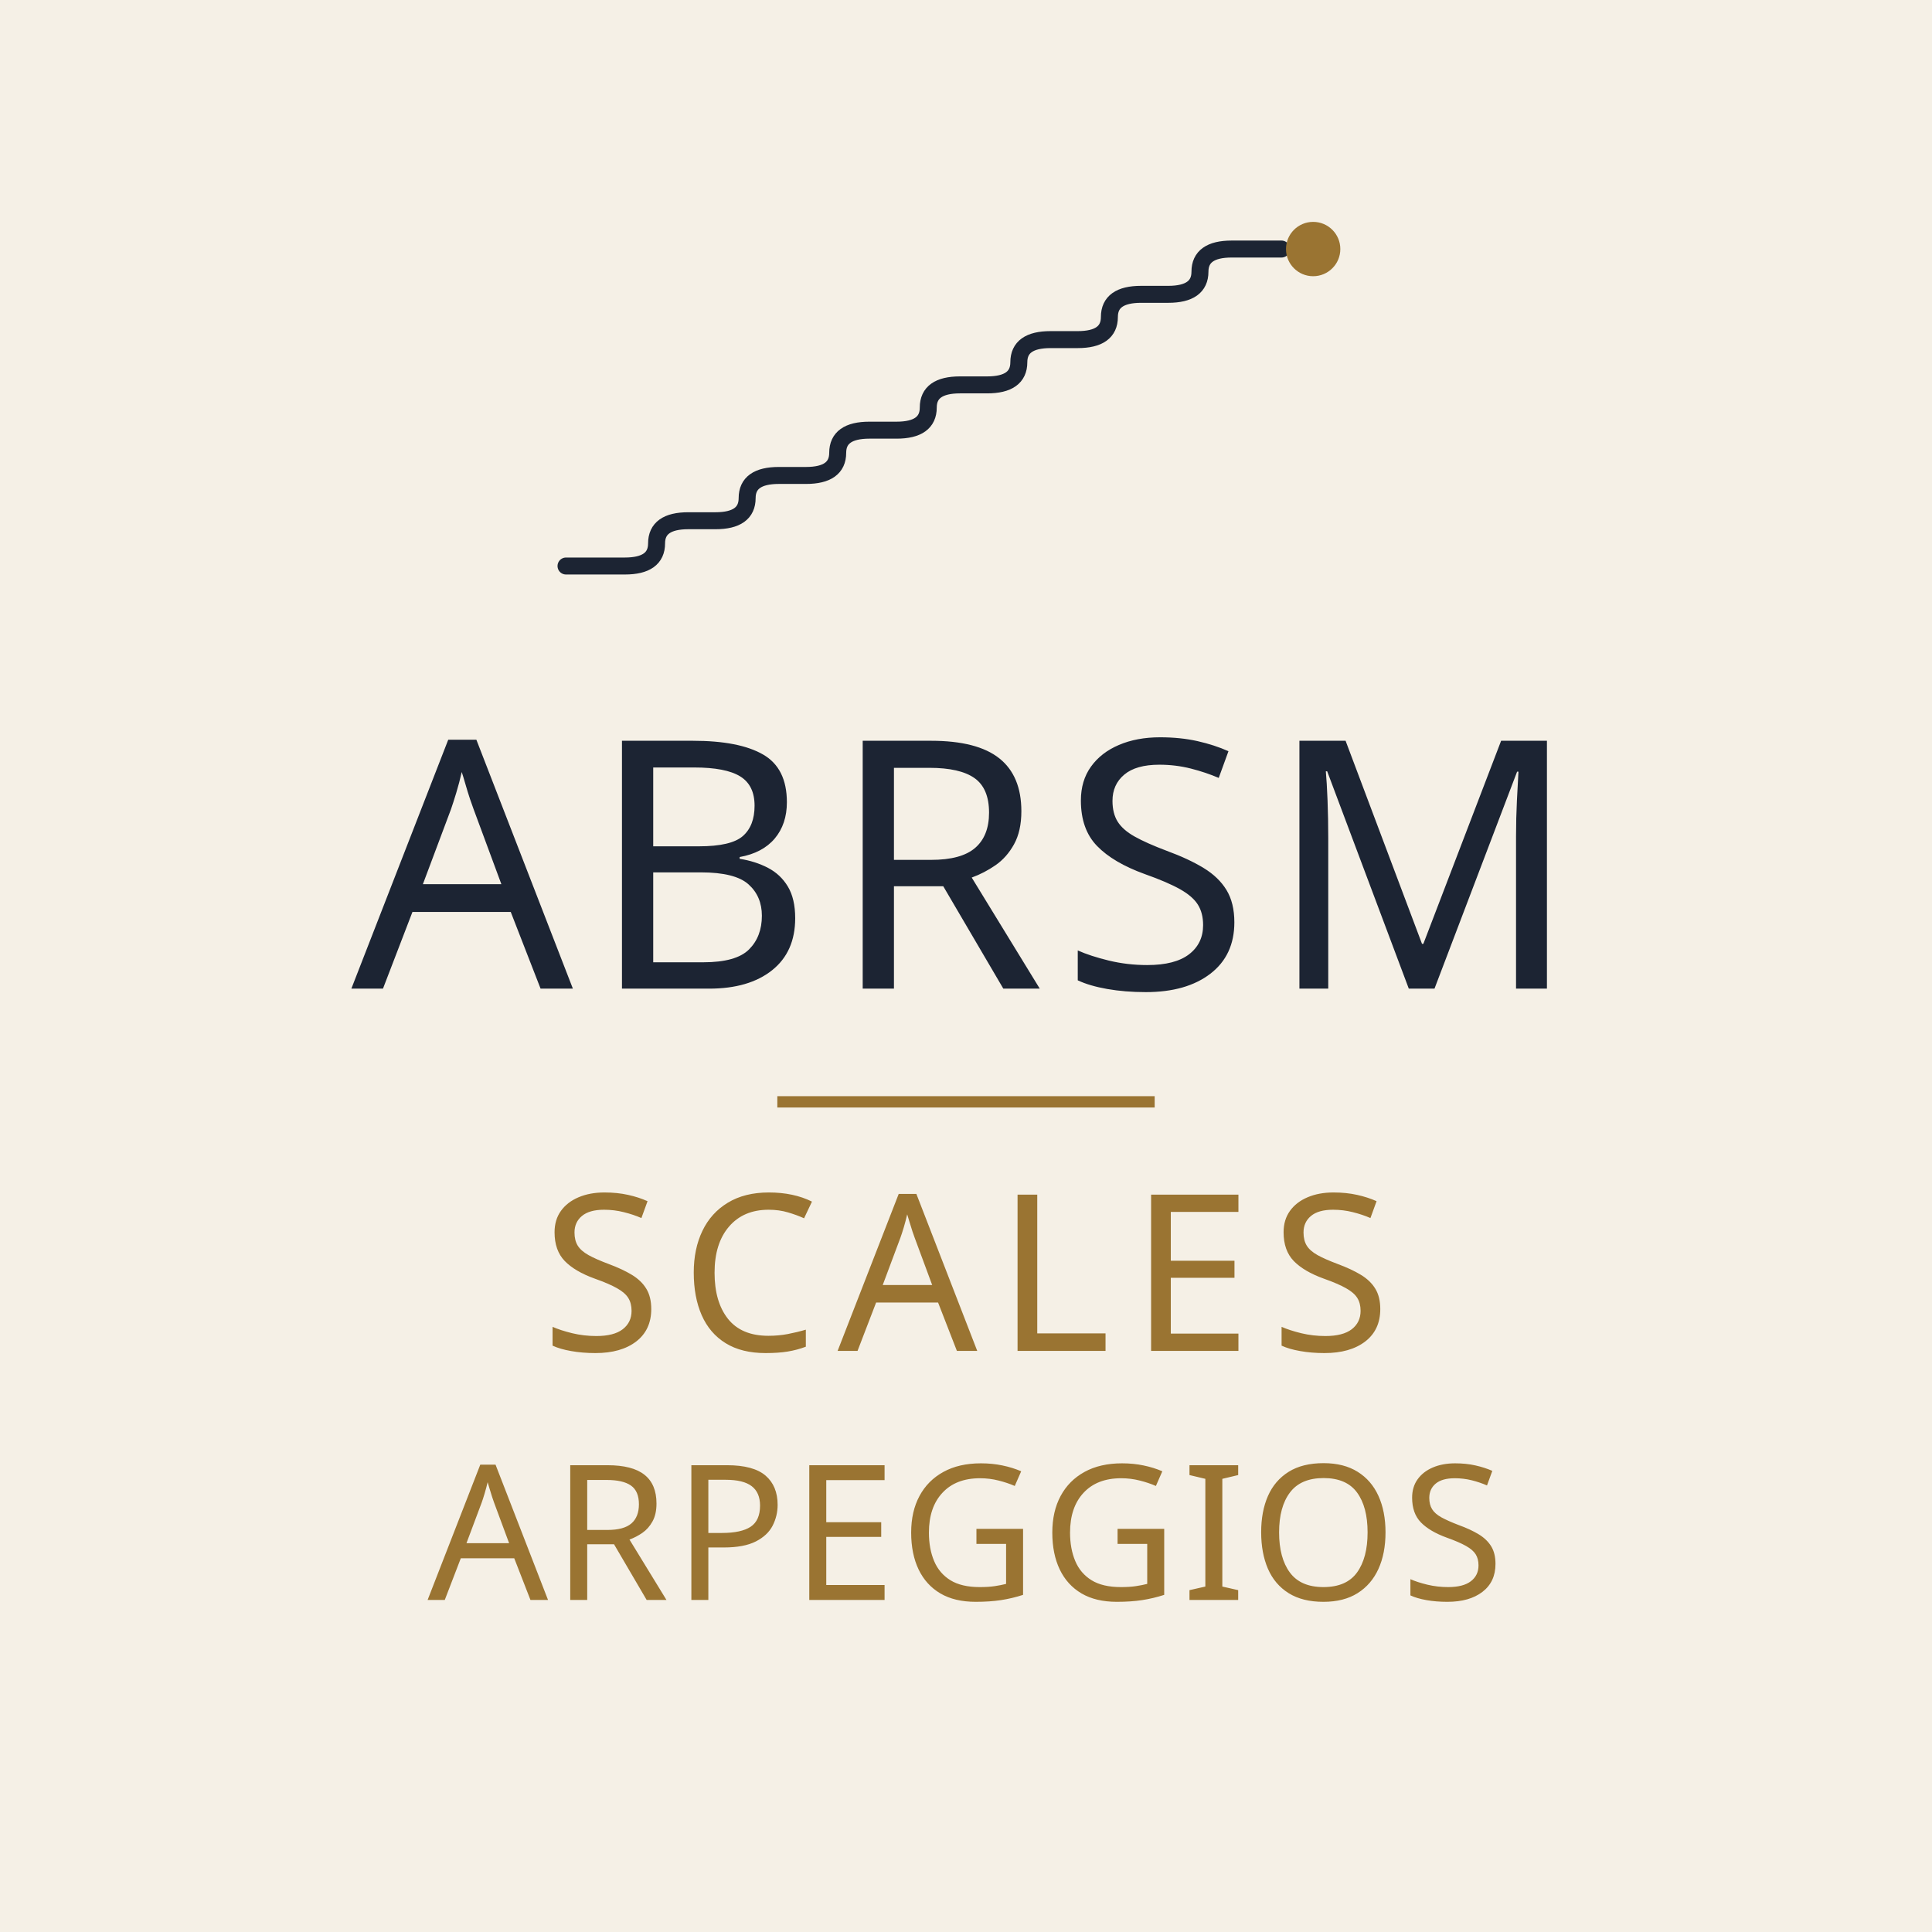
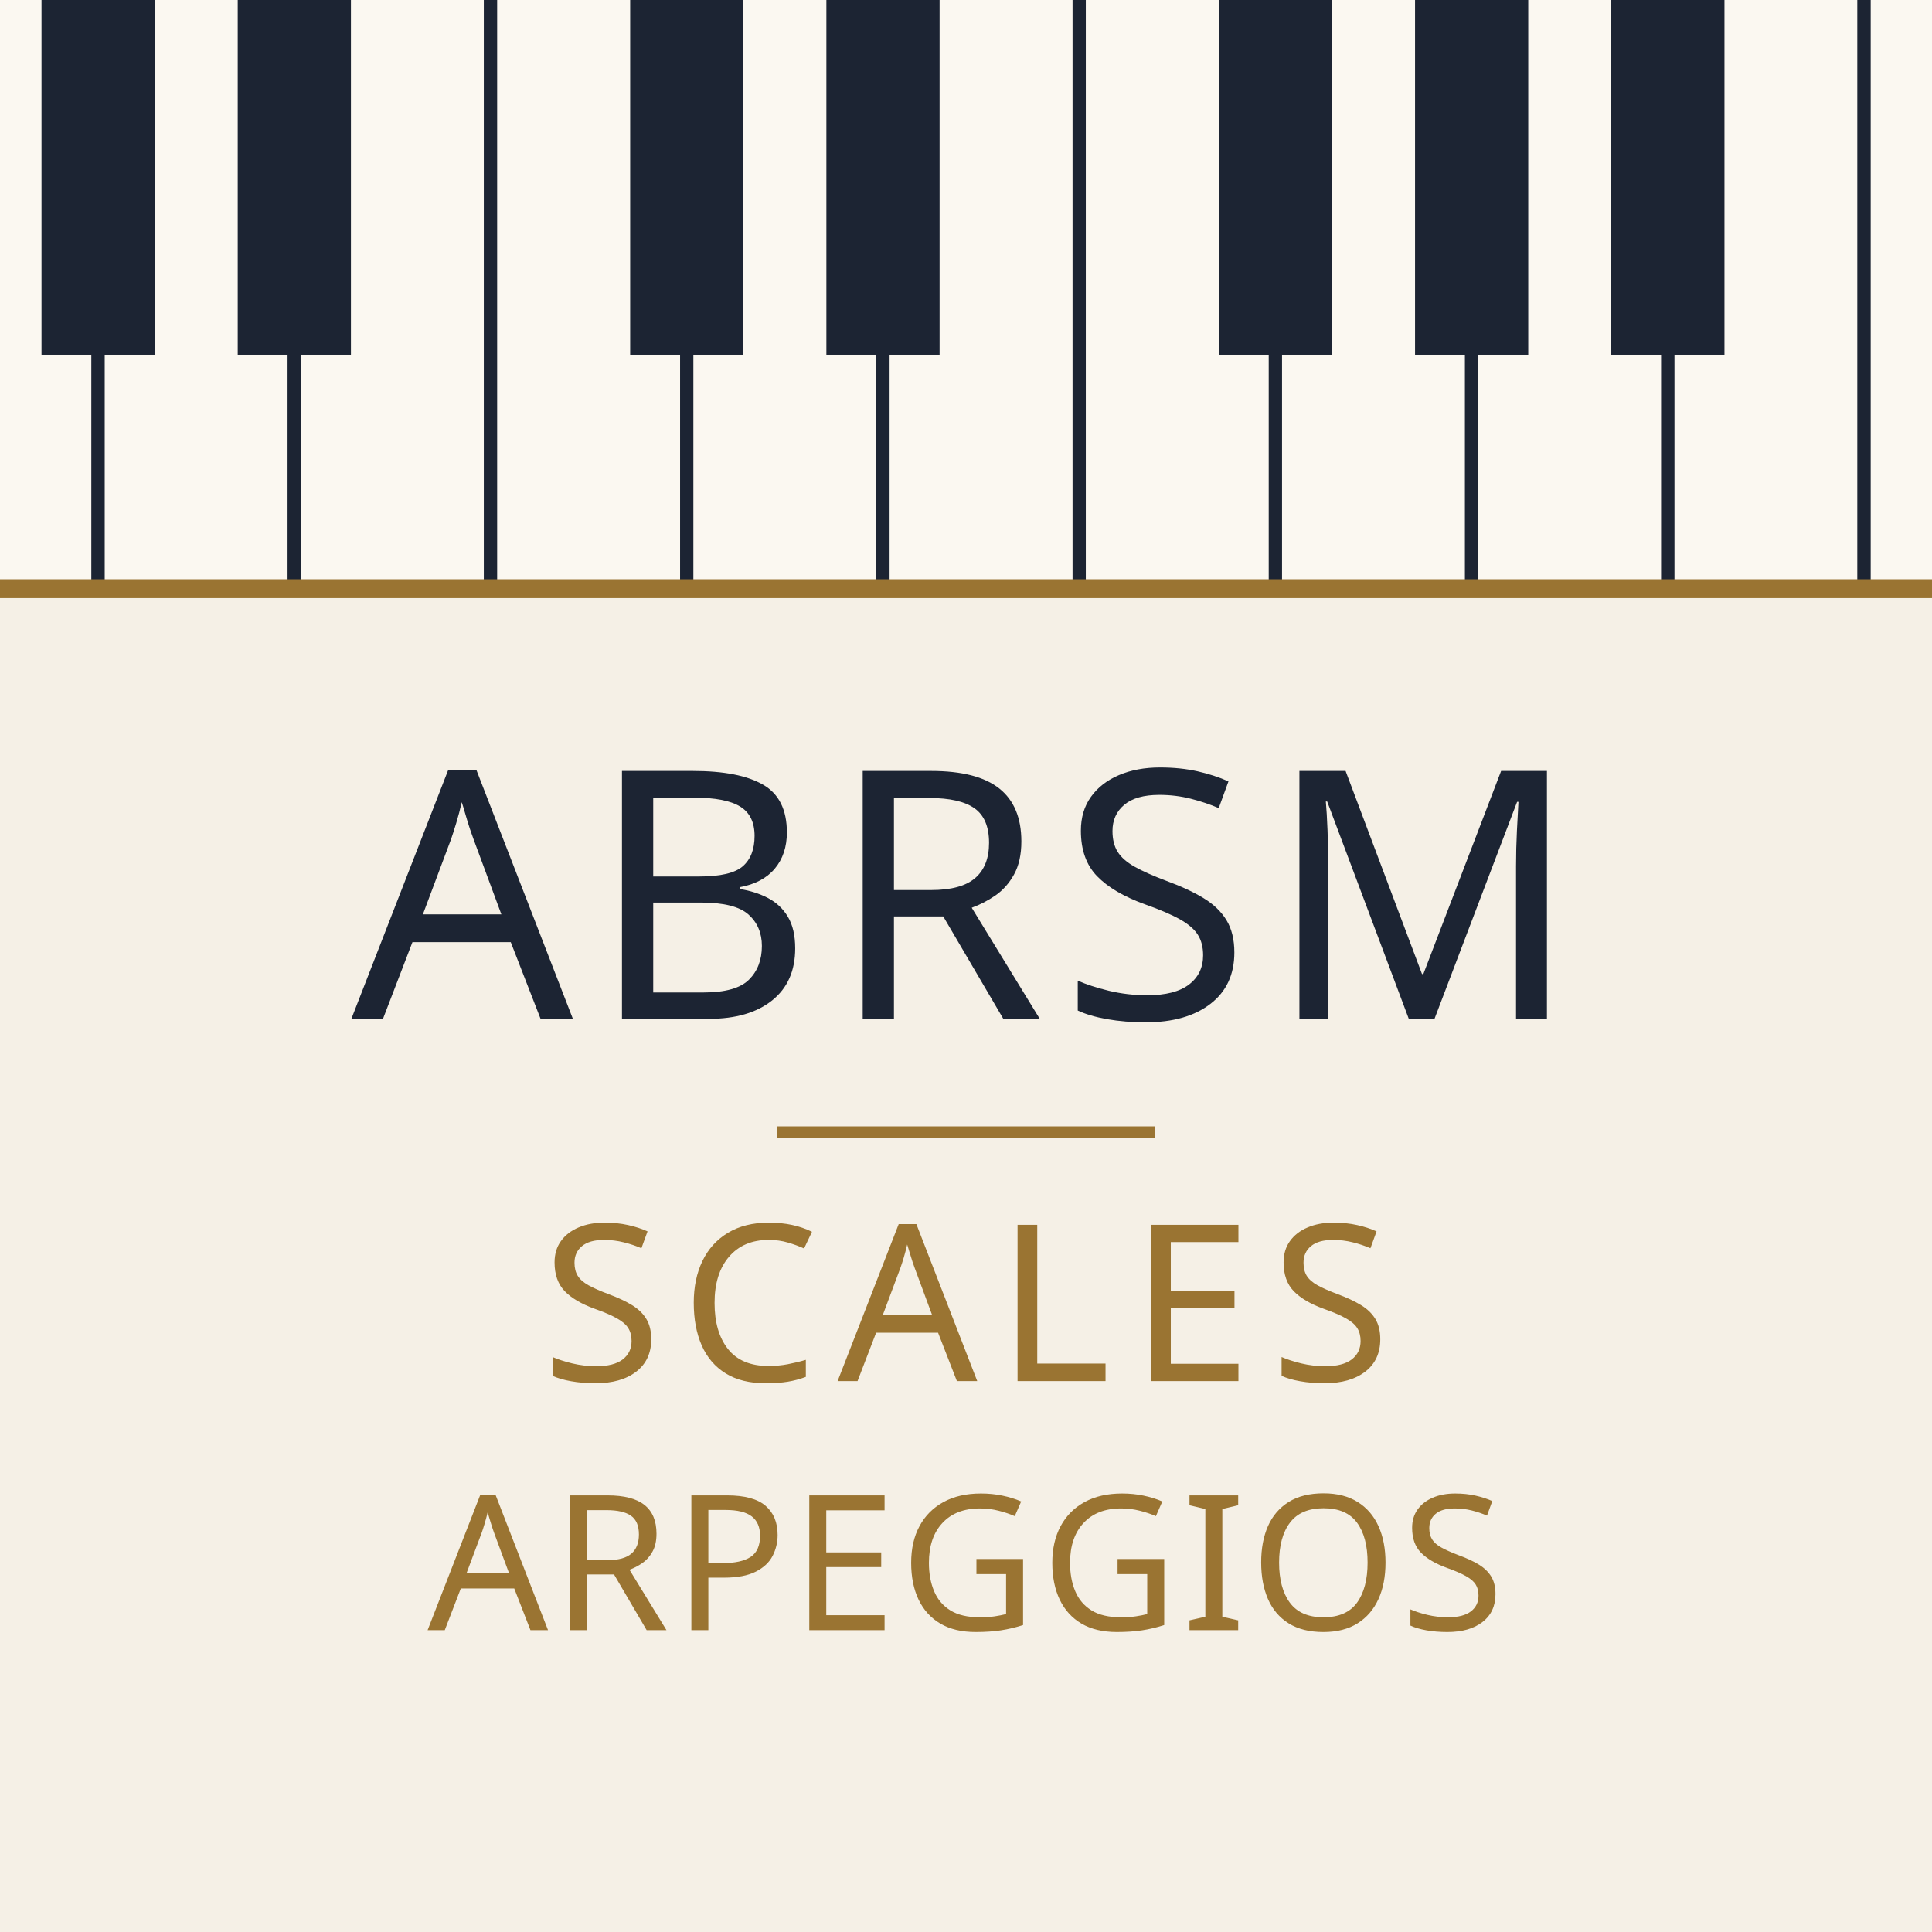
<svg xmlns="http://www.w3.org/2000/svg" viewBox="0 0 512 512" width="512" height="512">
  <rect width="512" height="512" fill="#f5f0e6" />
-   <path d="M150 150 L165.6 150 Q174 150 174 144.0 Q174 138 182.4 138 L189.6 138 Q198 138 198 132.0 Q198 126 206.4 126 L213.6 126 Q222 126 222 120.0 Q222 114 230.4 114 L237.6 114 Q246 114 246 108.0 Q246 102 254.4 102 L261.6 102 Q270 102 270 96.0 Q270 90 278.4 90 L285.6 90 Q294 90 294 84.0 Q294 78 302.4 78 L309.6 78 Q318 78 318 72.0 Q318 66 326.4 66 L339.6 66" fill="none" stroke="#1c2433" stroke-width="4.5" stroke-linecap="round" />
-   <circle cx="348" cy="66" r="7.2" fill="#9a7432" />
-   <text x="256" y="262" text-anchor="middle" style="font-family:Didot;font-weight:normal" font-size="92" letter-spacing="4" fill="#1c2433">ABRSM</text>
-   <line x1="206" y1="292" x2="306" y2="292" stroke="#9a7432" stroke-width="3" />
-   <text x="256" y="358" text-anchor="middle" style="font-family:Didot;font-weight:normal" font-size="58" letter-spacing="5" fill="#9a7432">SCALES</text>
-   <text x="256" y="424" text-anchor="middle" style="font-family:Didot;font-weight:normal" font-size="50" letter-spacing="1" fill="#9a7432">ARPEGGIOS</text>
+   <rect x="-26" y="-10" width="52" height="166" fill="#fbf8f1" stroke="#1c2433" stroke-width="3.5" />
+   <rect x="26" y="-10" width="52" height="166" fill="#fbf8f1" stroke="#1c2433" stroke-width="3.5" />
+   <rect x="78" y="-10" width="52" height="166" fill="#fbf8f1" stroke="#1c2433" stroke-width="3.5" />
+   <rect x="130" y="-10" width="52" height="166" fill="#fbf8f1" stroke="#1c2433" stroke-width="3.5" />
+   <rect x="182" y="-10" width="52" height="166" fill="#fbf8f1" stroke="#1c2433" stroke-width="3.5" />
+   <rect x="234" y="-10" width="52" height="166" fill="#fbf8f1" stroke="#1c2433" stroke-width="3.5" />
+   <rect x="286" y="-10" width="52" height="166" fill="#fbf8f1" stroke="#1c2433" stroke-width="3.5" />
+   <rect x="338" y="-10" width="52" height="166" fill="#fbf8f1" stroke="#1c2433" stroke-width="3.5" />
+   <rect x="390" y="-10" width="52" height="166" fill="#fbf8f1" stroke="#1c2433" stroke-width="3.5" />
+   <rect x="442" y="-10" width="52" height="166" fill="#fbf8f1" stroke="#1c2433" stroke-width="3.5" />
+   <rect x="494" y="-10" width="52" height="166" fill="#fbf8f1" stroke="#1c2433" stroke-width="3.5" />
+   <rect x="11.0" y="-10" width="30" height="104" fill="#1c2433" />
+   <rect x="63.0" y="-10" width="30" height="104" fill="#1c2433" />
+   <rect x="167.0" y="-10" width="30" height="104" fill="#1c2433" />
+   <rect x="219.0" y="-10" width="30" height="104" fill="#1c2433" />
+   <rect x="323.0" y="-10" width="30" height="104" fill="#1c2433" />
+   <rect x="375.0" y="-10" width="30" height="104" fill="#1c2433" />
+   <rect x="427.0" y="-10" width="30" height="104" fill="#1c2433" />
+   <line x1="0" y1="156" x2="512" y2="156" stroke="#9a7432" stroke-width="5" />
+   <text x="256" y="270" text-anchor="middle" style="font-family:Didot" font-size="92" letter-spacing="4" fill="#1c2433">ABRSM</text>
+   <line x1="206" y1="300" x2="306" y2="300" stroke="#9a7432" stroke-width="3" />
+   <text x="256" y="366" text-anchor="middle" style="font-family:Didot" font-size="58" letter-spacing="5" fill="#9a7432">SCALES</text>
+   <text x="256" y="432" text-anchor="middle" style="font-family:Didot" font-size="50" letter-spacing="1" fill="#9a7432">ARPEGGIOS</text>
</svg>
